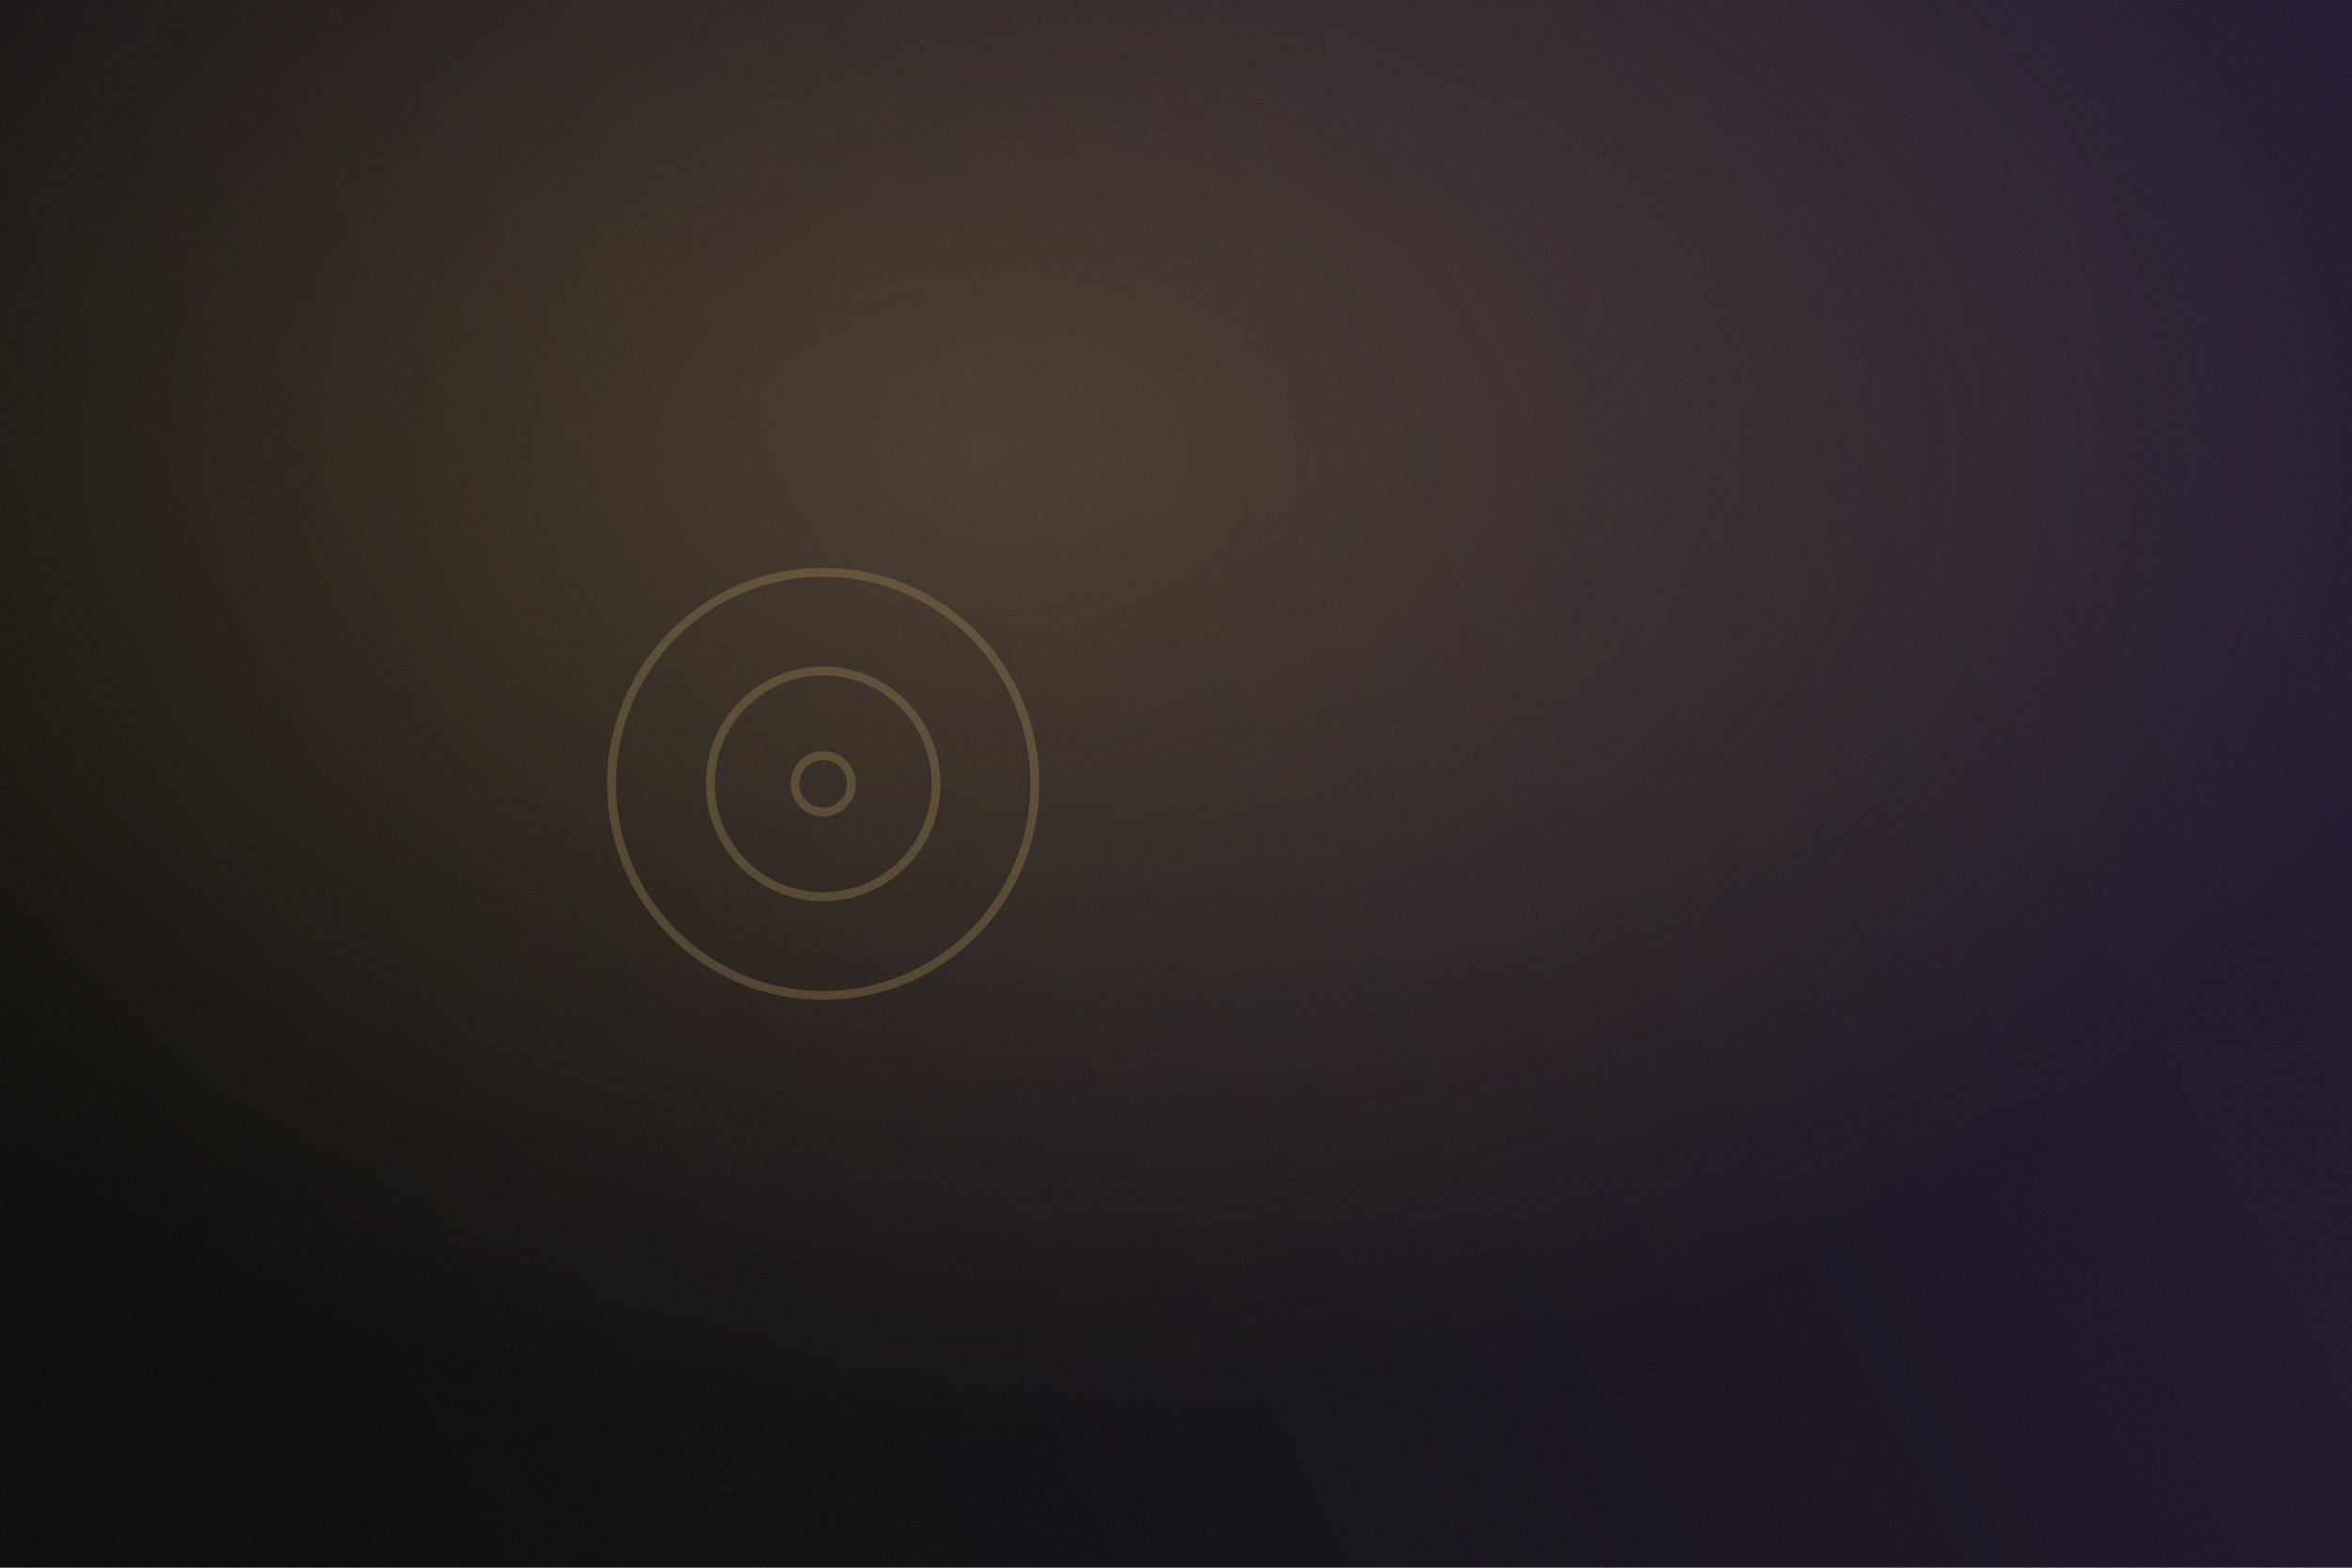
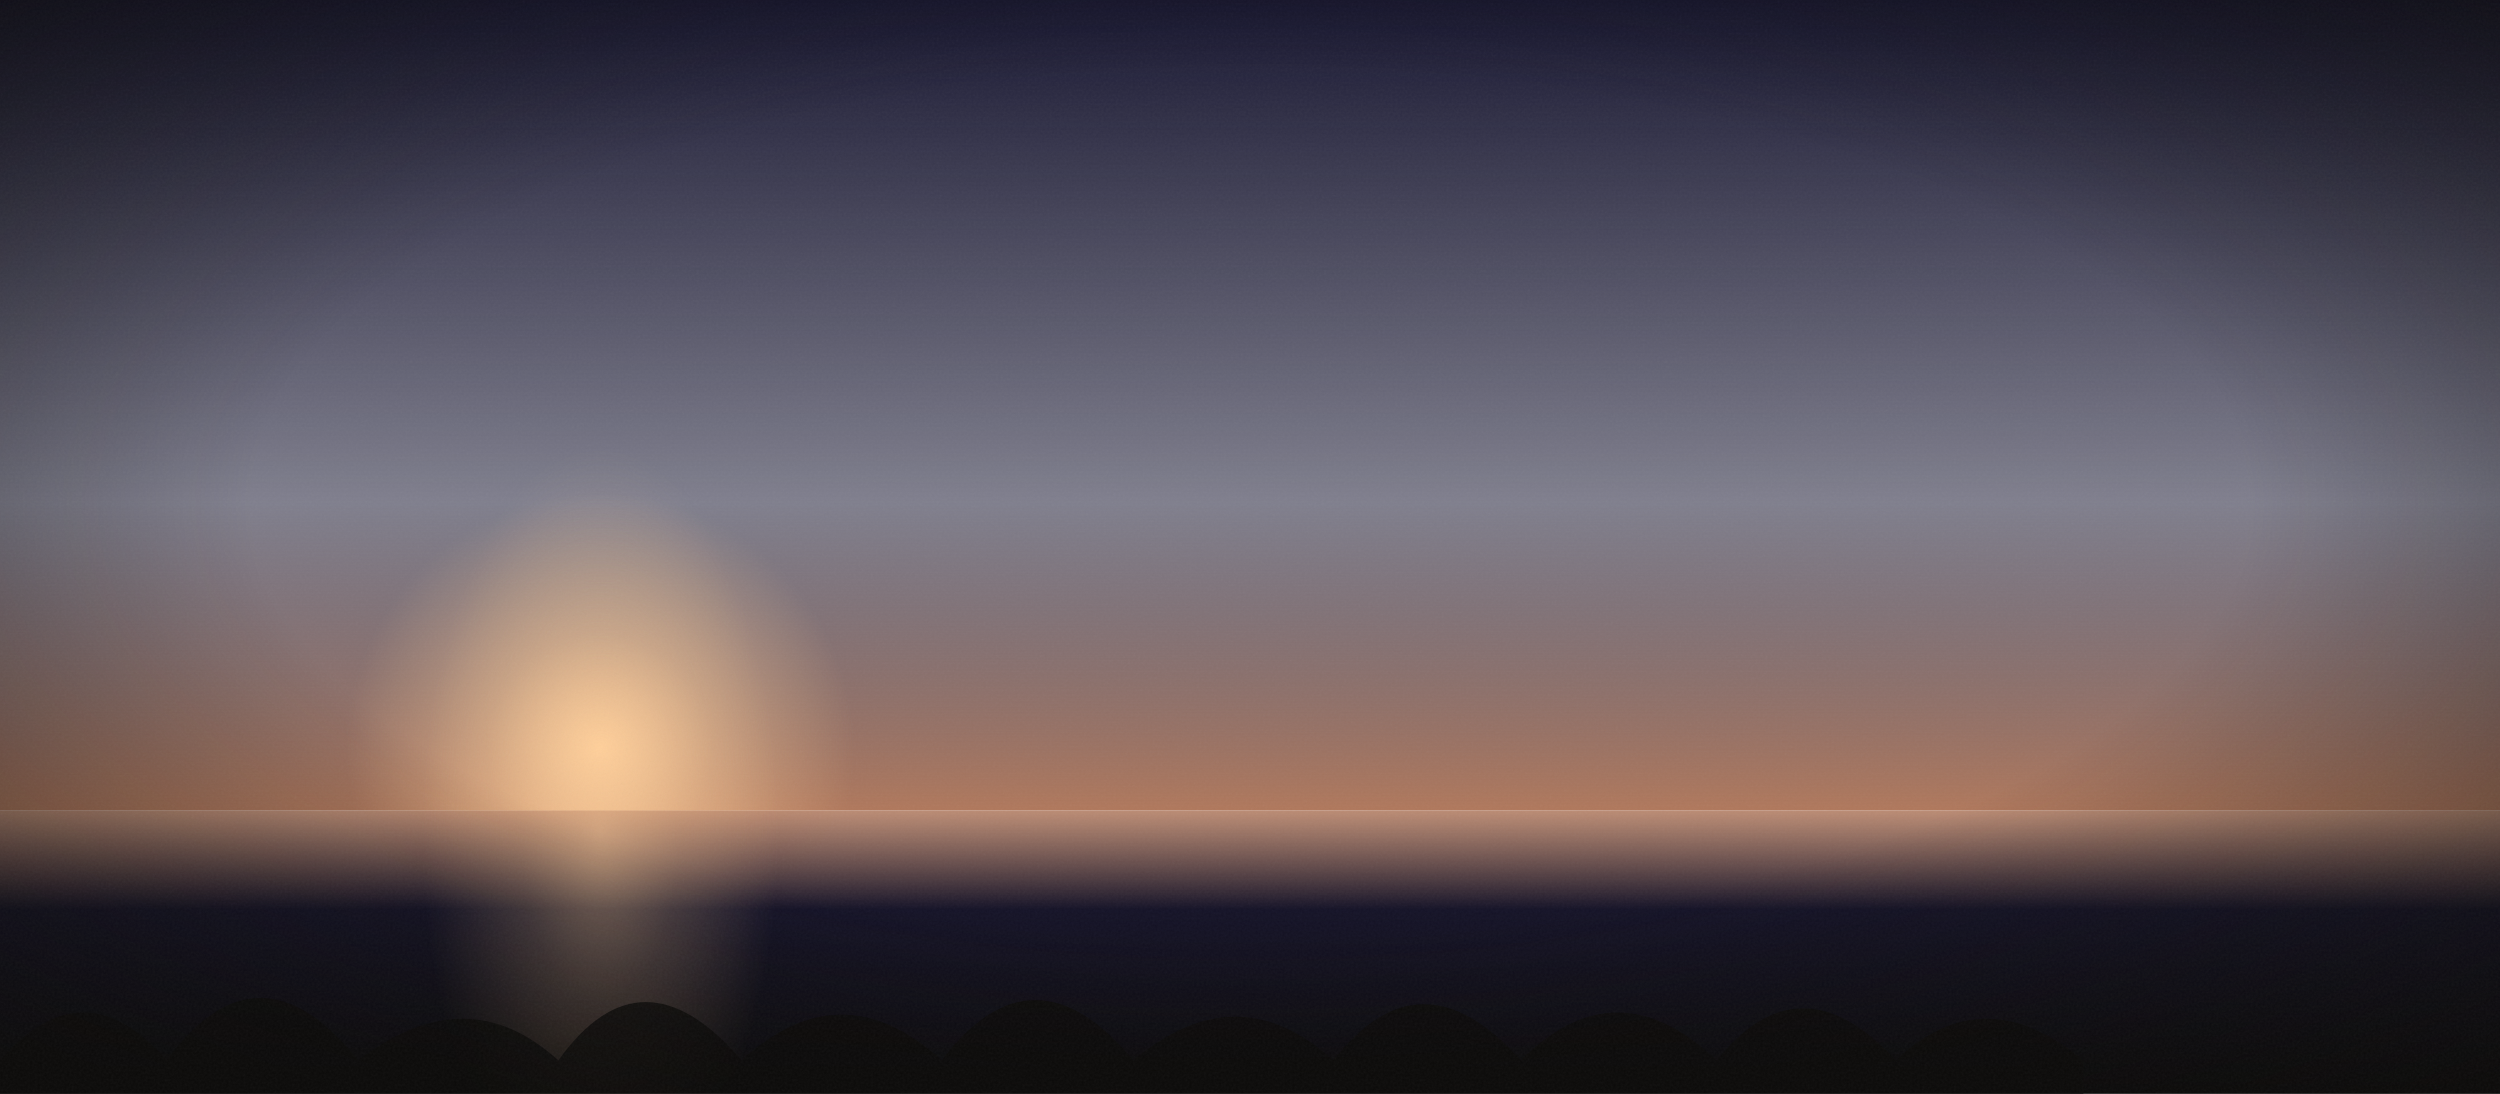
- <svg xmlns="http://www.w3.org/2000/svg" viewBox="0 0 1200 800" role="img" aria-label="club">
+ <svg xmlns="http://www.w3.org/2000/svg" viewBox="0 0 1200 525" preserveAspectRatio="xMidYMid slice">
  <defs>
-     <linearGradient id="g" gradientTransform="rotate(161 .5 .5)">
-       <stop offset="0" stop-color="#221a2e" />
+     <linearGradient id="sky" x1="0" y1="0" x2="0" y2="1">
+       <stop offset="0" stop-color="#171630" />
+       <stop offset=".62" stop-color="#171630" stop-opacity=".55" />
+       <stop offset="1" stop-color="#b0785c" />
+     </linearGradient>
+     <linearGradient id="ground" x1="0" y1="0" x2="0" y2="1">
+       <stop offset="0" stop-color="#b0785c" stop-opacity=".85" />
+       <stop offset=".35" stop-color="#141227" />
      <stop offset="1" stop-color="#0b0a09" />
    </linearGradient>
-     <radialGradient id="w" cx="42%" cy="29%" r="62%">
-       <stop offset="0" stop-color="#c2a15f" stop-opacity=".30" />
-       <stop offset="1" stop-color="#c2a15f" stop-opacity="0" />
+     <radialGradient id="sun" cx="50%" cy="50%" r="50%">
+       <stop offset="0" stop-color="#ffcf9a" />
+       <stop offset=".45" stop-color="#ffcf9a" stop-opacity=".45" />
+       <stop offset="1" stop-color="#ffcf9a" stop-opacity="0" />
    </radialGradient>
-     <filter id="n">
-       <feTurbulence type="fractalNoise" baseFrequency=".9" numOctaves="3" />
+     <radialGradient id="vig" cx="50%" cy="46%" r="72%">
+       <stop offset=".55" stop-color="#0b0a09" stop-opacity="0" />
+       <stop offset="1" stop-color="#0b0a09" stop-opacity=".72" />
+     </radialGradient>
+     <filter id="grain">
+       <feTurbulence type="fractalNoise" baseFrequency=".85" numOctaves="3" />
      <feColorMatrix type="saturate" values="0" />
    </filter>
  </defs>
-   <rect width="1200" height="800" fill="url(#g)" />
-   <rect width="1200" height="800" fill="url(#w)" />
-   <g transform="translate(240 220) scale(1.8)" fill="none" stroke="#c2a15f" stroke-opacity=".27" stroke-width="2.5" stroke-linecap="round" stroke-linejoin="round">
-     <path d="M100 40a60 60 0 0 1 0 120 60 60 0 0 1 0-120z" />
-     <path d="M100 68a32 32 0 0 1 0 64 32 32 0 0 1 0-64z" />
-     <circle cx="100" cy="100" r="8" />
+   <rect width="1200" height="389" fill="url(#sky)" />
+   <circle cx="288" cy="359" r="122" fill="url(#sun)" />
+   <rect y="389" width="1200" height="136" fill="url(#ground)" />
+   <ellipse cx="288" cy="399" rx="85.4" ry="183" fill="url(#sun)" opacity=".5" />
+   <g fill="#0b0a09" fill-opacity=".82">
+     <path d="M0 800 V509 q40 -46 80 0 q44 -60 92 0 q52 -40 96 0 q40 -56 88 0 q48 -44 96 0              q44 -58 92 0 q50 -42 96 0 q42 -54 90 0 q46 -46 94 0 q40 -50 86 0 q42 -40 90 0 V800 Z" />
  </g>
-   <rect width="1200" height="800" filter="url(#n)" opacity=".055" />
+   <rect width="1200" height="525" fill="url(#vig)" />
+   <rect width="1200" height="525" filter="url(#grain)" opacity=".05" />
</svg>
